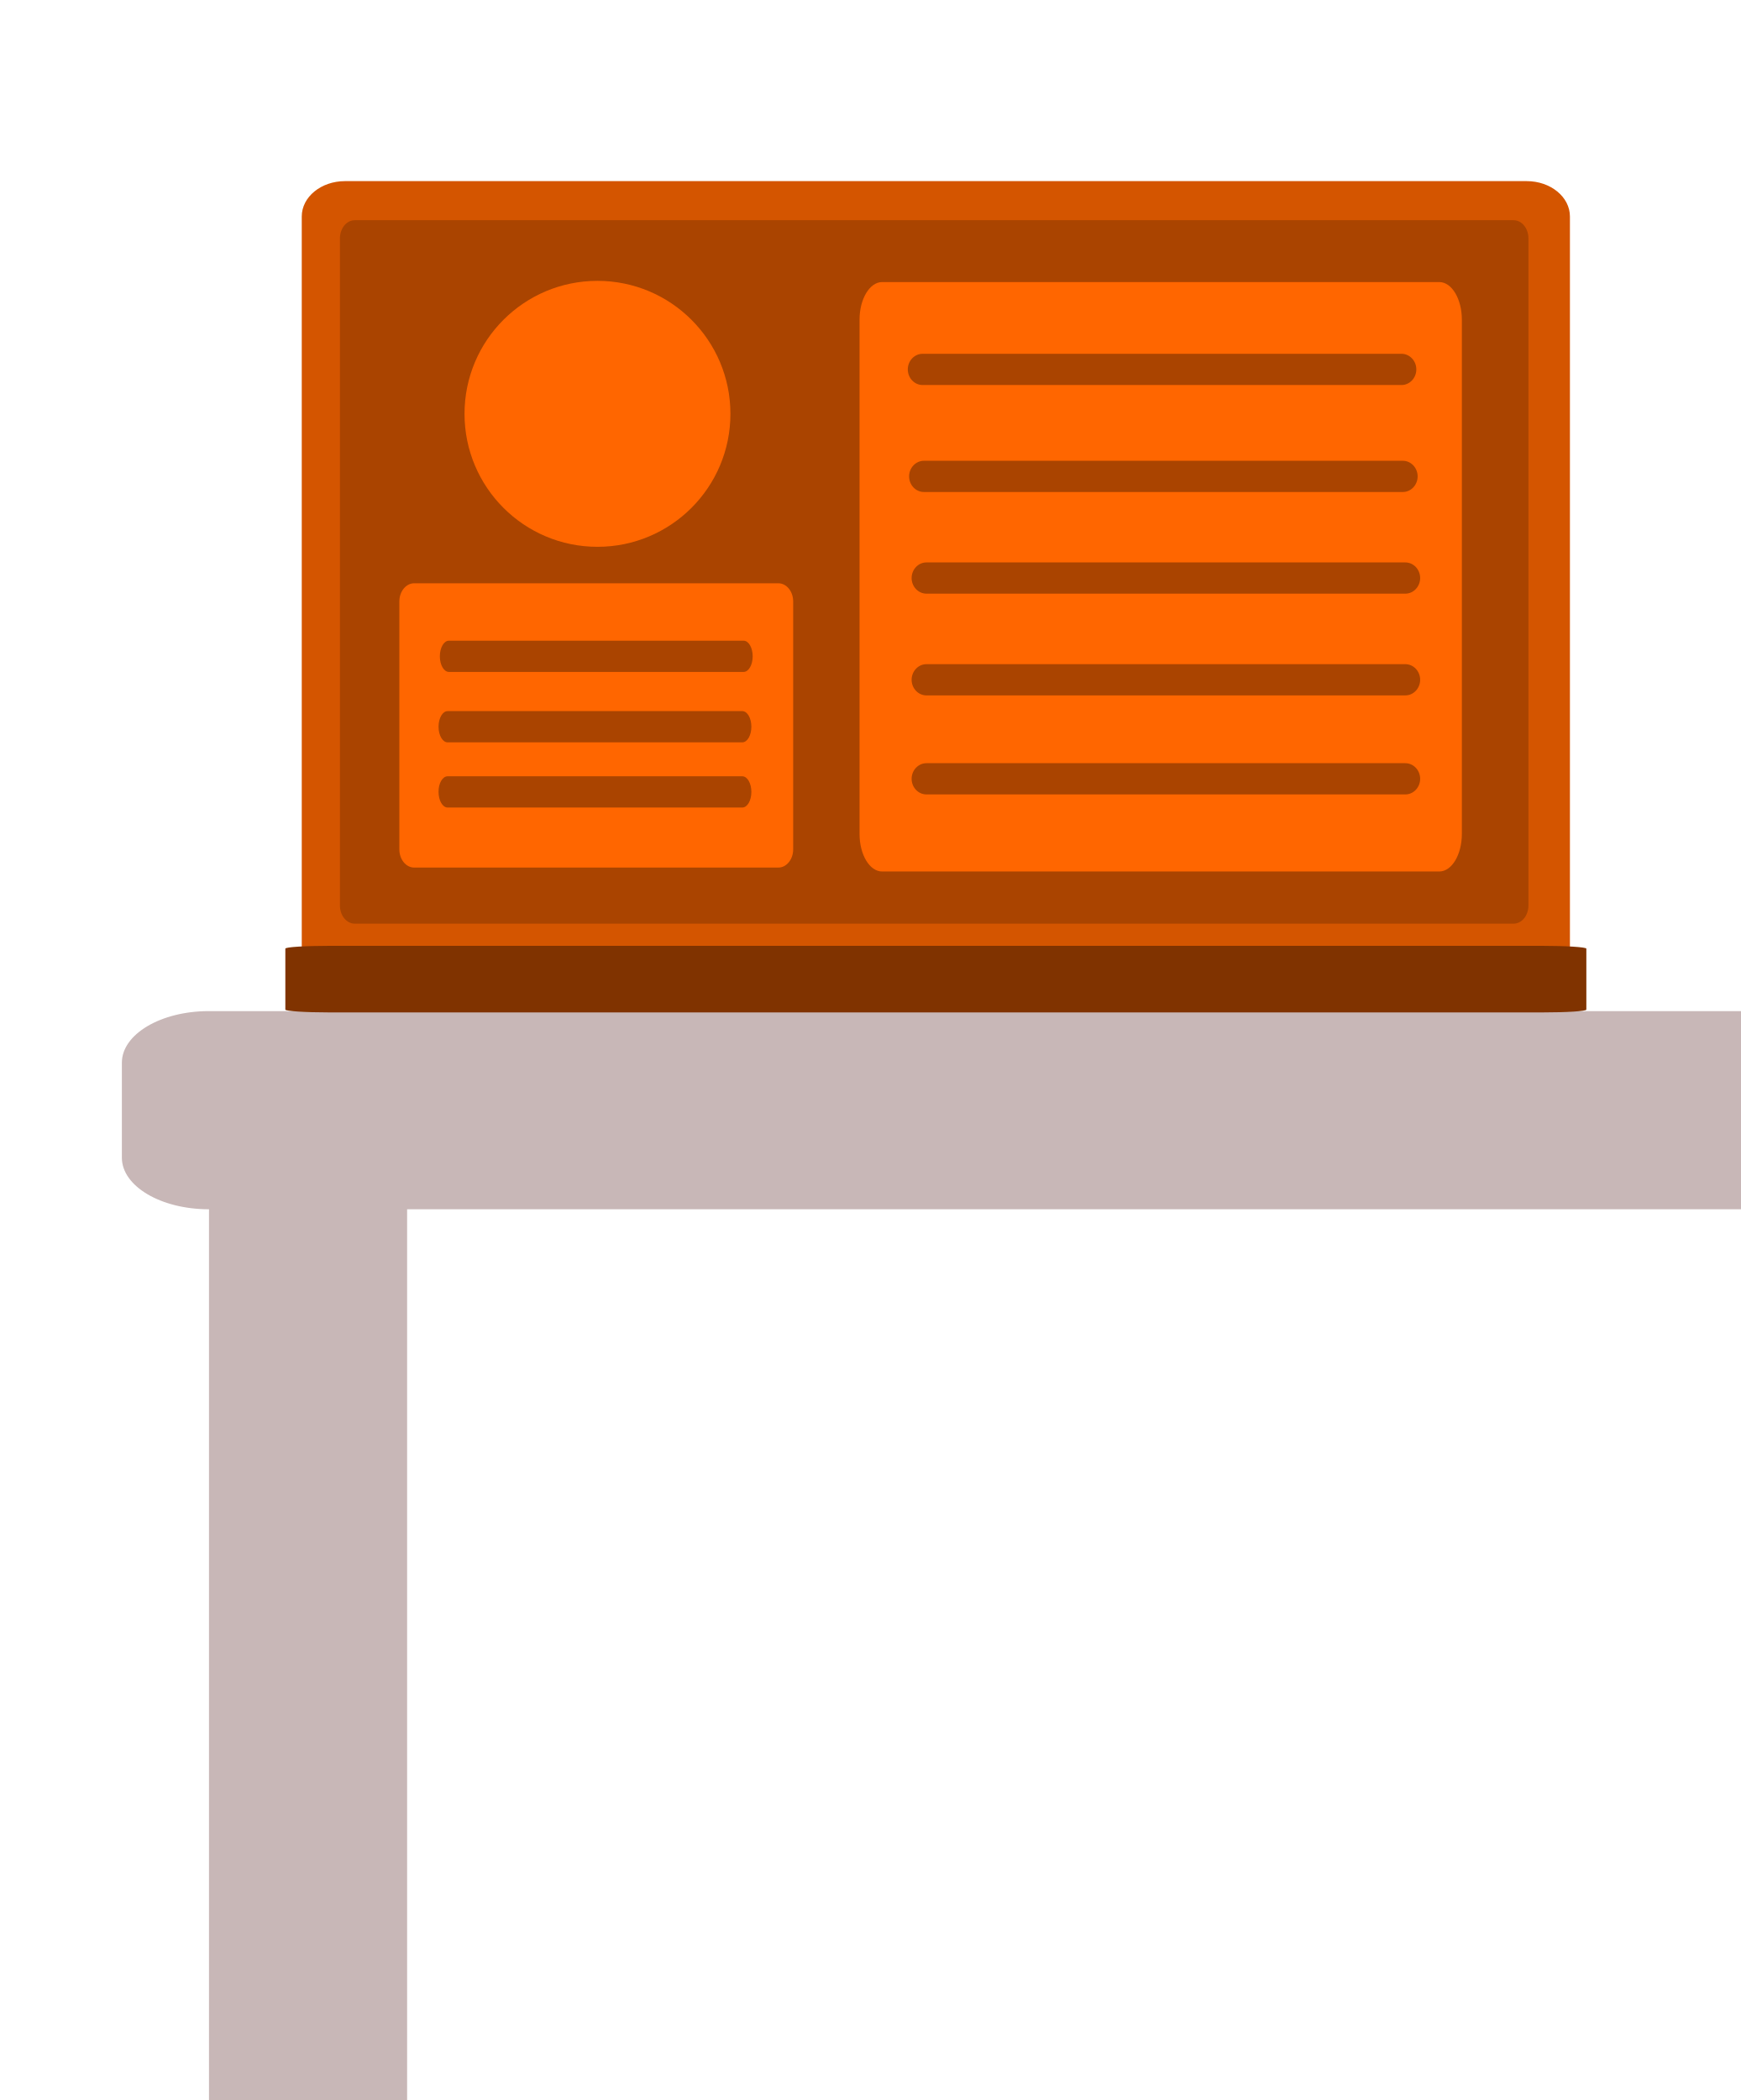
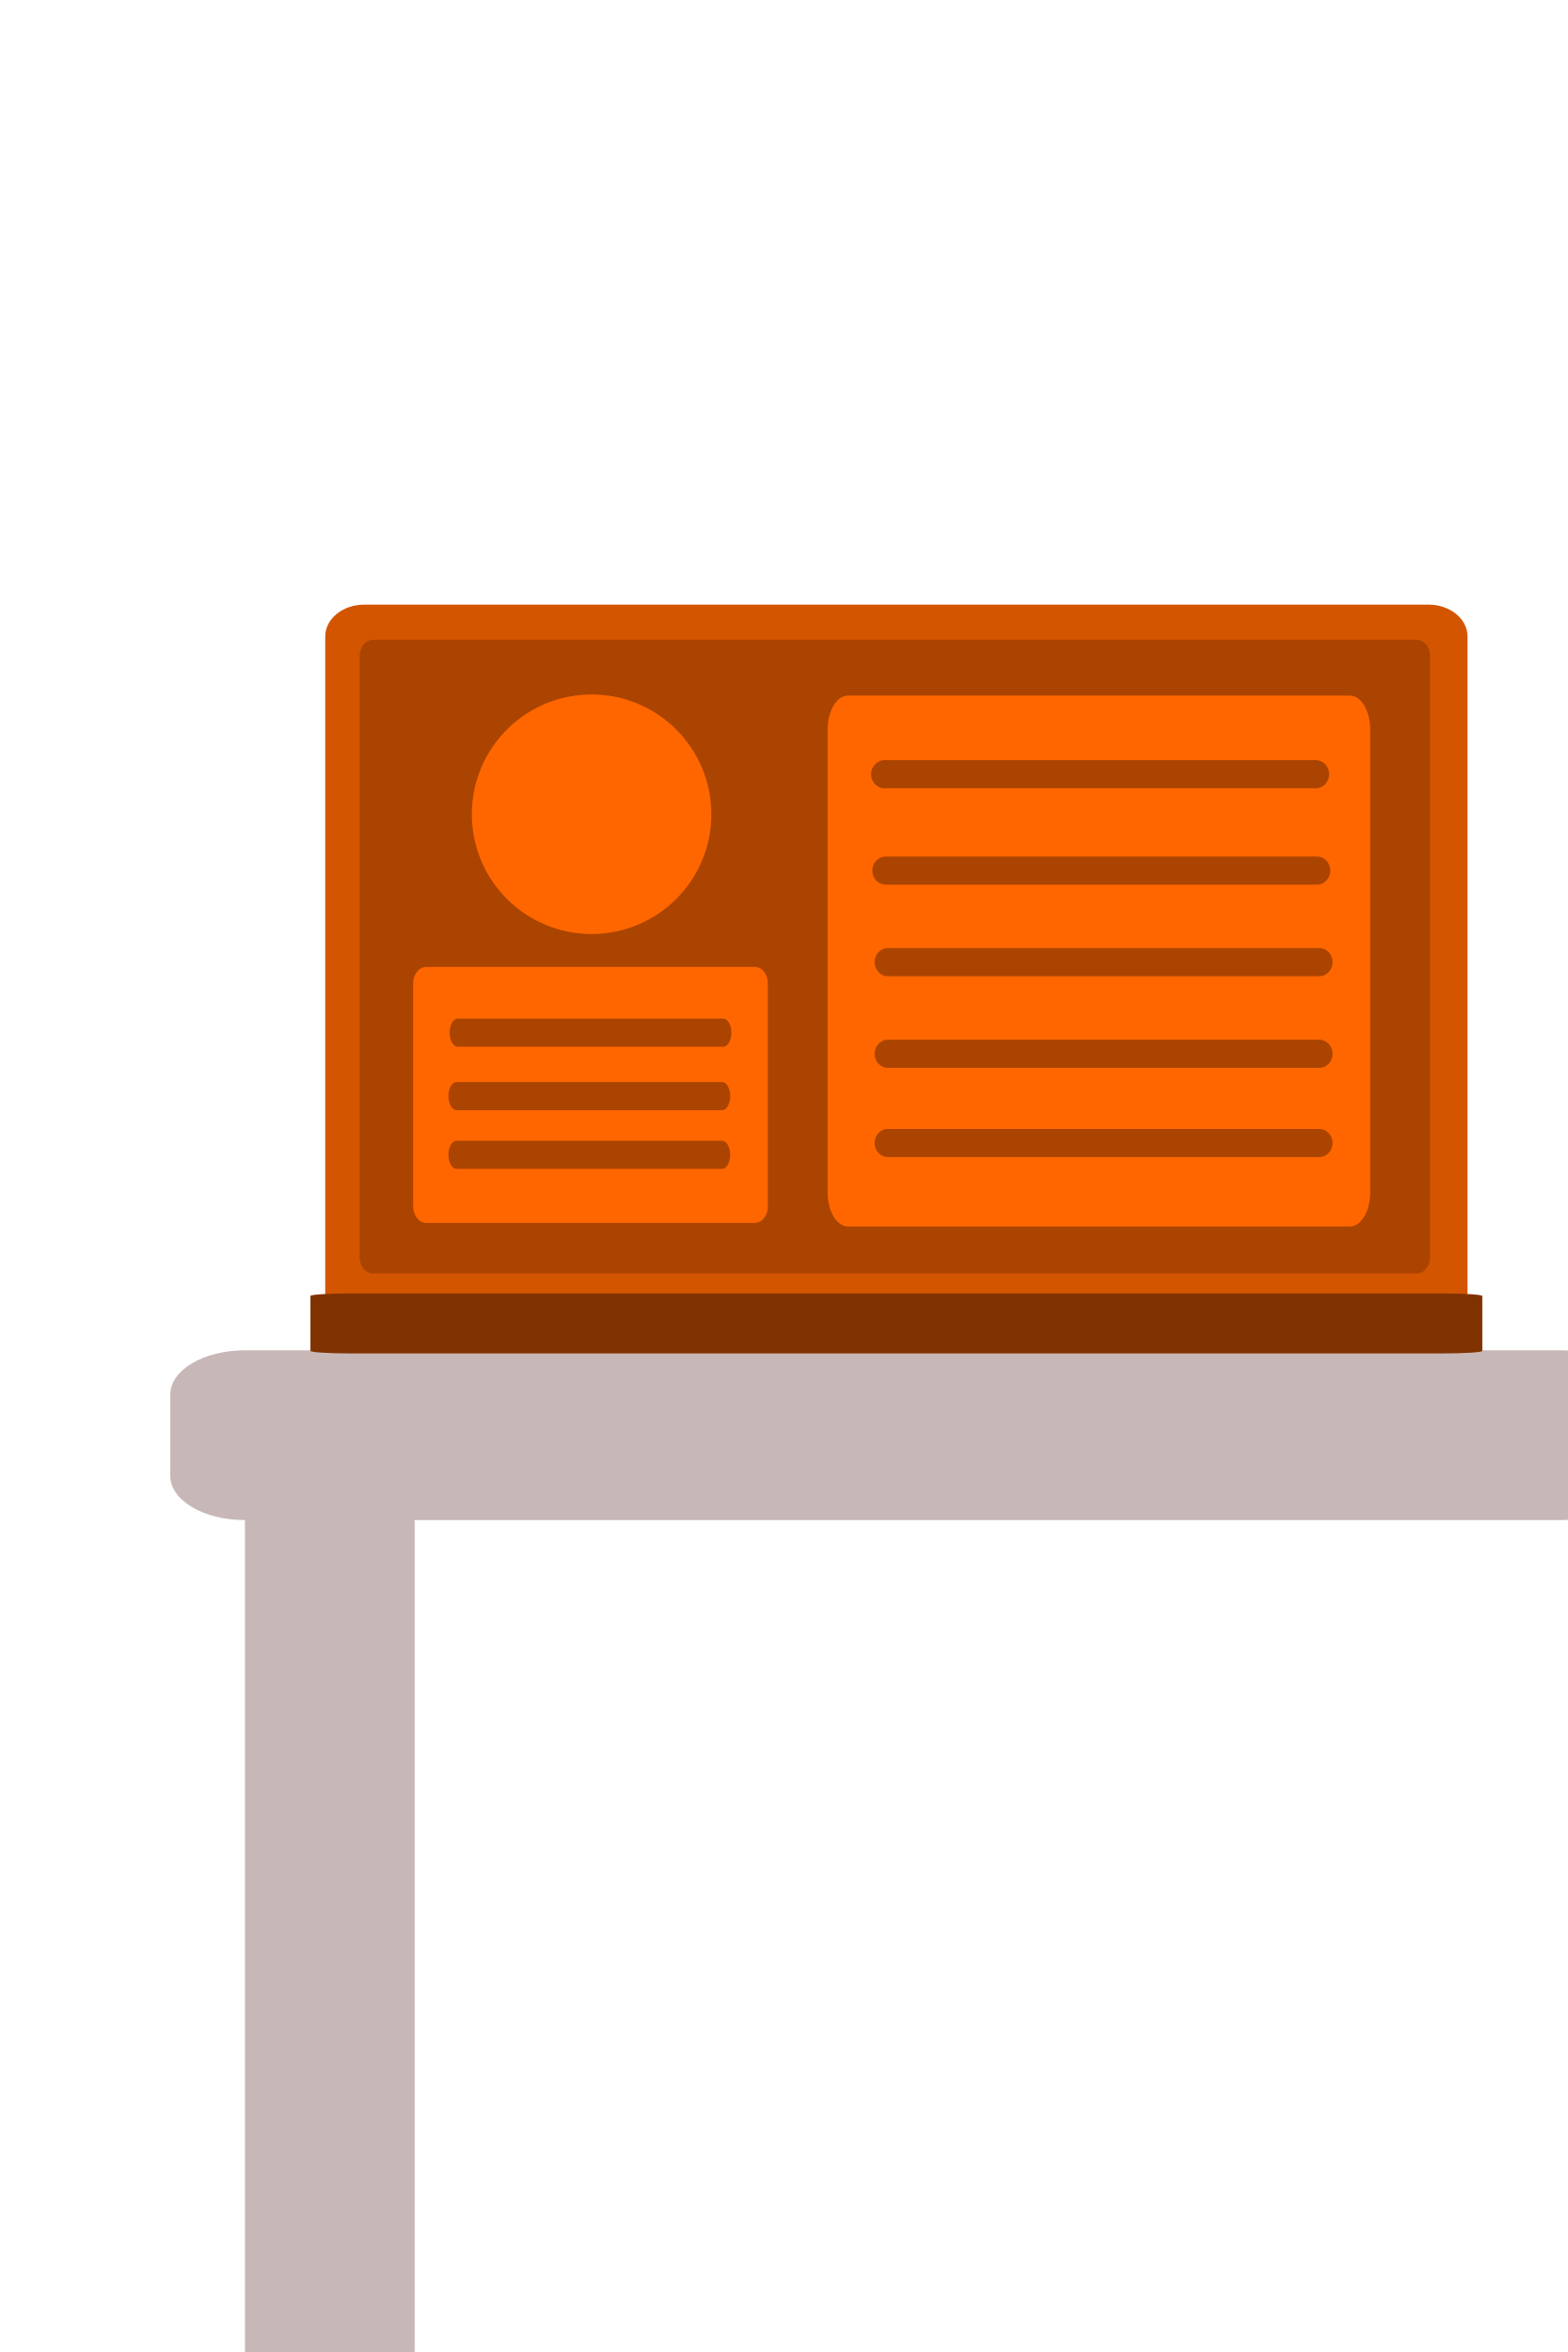
- <svg xmlns="http://www.w3.org/2000/svg" version="1.1" id="Layer_1" x="0px" y="0px" viewBox="0 0 1728 2084.6" style="enable-background:new 0 0 1728 2084.6;" xml:space="preserve">
-   <style type="text/css">
- 	.st0{fill:#C8B7B7;}
- 	.st1{fill:#D45500;}
- 	.st2{fill:#803300;}
- 	.st3{fill:#AA4400;}
- 	.st4{fill:#FF6600;}
+ <svg xmlns="http://www.w3.org/2000/svg" version="1.1" id="Layer_1" x="0px" y="0px" viewBox="0 0 1728 2592" style="enable-background:new 0 0 1728 2592;" xml:space="preserve">
+   <defs id="defs27">
+     <path d="M0 .39h121.5V90H0z" id="a" />
+   </defs>
+   <style type="text/css" id="style2">
+ 	.st0{fill:#CCCCCC;}
+ 	.st1{fill:#FF6600;}
+ 	.st2{fill:#FF9933;}
+ 	.st3{fill:none;}
+ 	.st4{fill:#CC6600;}
+ 	.st5{font-family:'CourierNewPS-BoldMT';}
+ 	.st6{font-size:250px;}
</style>
-   <g>
-     <path class="st0" d="M207.3,1200.4h1524.3c47.6,0,86.3-22.9,86.3-51.2v-94.3c0-28.3-38.6-51.2-86.3-51.2H207.3   c-47.6,0-86.3,22.9-86.3,51.2v94.3C121,1177.5,159.7,1200.4,207.3,1200.4z" />
-     <path class="st0" d="M404.2,2162.5v-966.1c0-28.3-22.9-51.2-51.2-51.2h-94.3c-28.3,0-51.2,22.9-51.2,51.2v966.1   c0,28.3,22.9,51.2,51.2,51.2H353C381.3,2213.7,404.2,2190.8,404.2,2162.5z" />
-     <path class="st1" d="M342.5,179.8h1173.3c23.7,0,42.9,15.7,42.9,35.1V969c0,19.4-19.2,35.1-42.9,35.1H342.5   c-23.7,0-42.9-15.7-42.9-35.1V214.9C299.6,195.5,318.8,179.8,342.5,179.8z" />
-     <path class="st2" d="M327.3,938.9H1531c24.3,0,44,1.3,44,2.8v60.5c0,1.6-19.7,2.8-44,2.8H327.3c-24.3,0-44-1.3-44-2.8v-60.5   C283.3,940.1,303,938.9,327.3,938.9z" />
-     <path class="st3" d="M352.2,218.6h1150.6c8.1,0,14.7,8.1,14.7,18v662.3c0,9.9-6.6,18-14.7,18H352.2c-8.1,0-14.7-8.1-14.7-18V236.5   C337.6,226.6,344.1,218.6,352.2,218.6z" />
-     <circle class="st4" cx="593.2" cy="410.8" r="132" />
-     <path class="st4" d="M411.2,579h361.6c8.1,0,14.7,8.1,14.7,18v246.2c0,9.9-6.6,18-14.7,18H411.2c-8.1,0-14.7-8.1-14.7-18V597   C396.5,587.1,403.1,579,411.2,579z" />
-     <path class="st4" d="M875.8,280H1429c12.4,0,22.4,16.7,22.4,37.3v510.5c0,20.6-10,37.3-22.4,37.3H875.8   c-12.4,0-22.4-16.7-22.4-37.3V317.3C853.4,296.7,863.5,280,875.8,280z" />
-     <path class="st3" d="M445.7,636h292.6c5,0,9,7,9,15.5s-4,15.5-9,15.5H445.7c-5,0-9-7-9-15.5S440.7,636,445.7,636z" />
-     <path class="st3" d="M916,351.2h475.5c8.1,0,14.7,7,14.7,15.5s-6.6,15.5-14.7,15.5H916c-8.1,0-14.7-7-14.7-15.5   S907.9,351.2,916,351.2z" />
-     <path class="st3" d="M917.3,457.4h475.5c8.1,0,14.7,7,14.7,15.5s-6.6,15.5-14.7,15.5H917.3c-8.1,0-14.7-7-14.7-15.5   S909.2,457.4,917.3,457.4z" />
-     <path class="st3" d="M919.8,558.3h475.5c8.1,0,14.7,7,14.7,15.5s-6.6,15.5-14.7,15.5H919.8c-8.1,0-14.7-7-14.7-15.5   S911.7,558.3,919.8,558.3z" />
-     <path class="st3" d="M919.8,659.3h475.5c8.1,0,14.7,7,14.7,15.5s-6.6,15.5-14.7,15.5H919.8c-8.1,0-14.7-7-14.7-15.5   S911.7,659.3,919.8,659.3z" />
-     <path class="st3" d="M919.8,757.6h475.5c8.1,0,14.7,7,14.7,15.5s-6.6,15.5-14.7,15.5H919.8c-8.1,0-14.7-7-14.7-15.5   S911.7,757.6,919.8,757.6z" />
-     <path class="st3" d="M444.4,705.9H737c5,0,9,7,9,15.5s-4,15.5-9,15.5H444.4c-5,0-9-7-9-15.5S439.4,705.9,444.4,705.9z" />
-     <path class="st3" d="M444.4,770.6H737c5,0,9,7,9,15.5c0,8.6-4,15.5-9,15.5H444.4c-5,0-9-7-9-15.5   C435.3,777.5,439.4,770.6,444.4,770.6z" />
+   <path class="st0" d="M187.7,1626.5v-89.7c0-26.9,36.8-48.7,82.1-48.7h1450.3c45.4,0,82.1,21.8,82.1,48.7v89.7  c0,26.9-36.8,48.7-82.1,48.7H269.8C224.5,1675.2,187.7,1653.4,187.7,1626.5z" id="path4" style="fill:#c8b7b7" />
+   <path class="st0" d="M408.4,2639.3h-89.7c-26.9,0-48.7-21.8-48.7-48.7v-919.2c0-26.9,21.8-48.7,48.7-48.7h89.7  c26.9,0,48.7,21.8,48.7,48.7v919.2C457.1,2617.5,435.3,2639.3,408.4,2639.3z" id="path6" style="fill:#c8b7b7" />
+   <g id="layer1">
+     <path class="st1" d="M 401.388,666.329 H 1574.688 c 23.7,0 42.9,15.7 42.9,35.1 V 1455.529 c 0,19.4 -19.2,35.1 -42.9,35.1 H 401.388 c -23.7,0 -42.9,-15.7 -42.9,-35.1 V 701.429 c 0,-19.4 19.2,-35.1 42.9,-35.1 z" id="path9" style="fill:#d45500" />
+     <path class="st2" d="M 386.188,1425.429 H 1589.888 c 24.3,0 44,1.3 44,2.8 v 60.5 c 0,1.6 -19.7,2.8 -44,2.8 H 386.188 c -24.3,0 -44,-1.3 -44,-2.8 v -60.5 c 0,-1.6 19.7,-2.8 44,-2.8 z" id="path11" style="fill:#803300" />
+     <path class="st3" d="M 411.088,705.129 H 1561.688 c 8.1,0 14.7,8.1 14.7,18 V 1385.429 c 0,9.9 -6.6,18 -14.7,18 H 411.088 c -8.1,0 -14.7,-8.1 -14.7,-18 V 723.029 c 0.1,-9.9 6.6,-17.9 14.7,-17.9 z" id="path13" style="fill:#aa4400" />
+     <circle class="st4" cx="652.088" cy="897.329" r="132" id="circle15" style="fill:#ff6600" />
+     <path class="st4" d="m 470.088,1065.529 h 361.6 c 8.1,0 14.7,8.1 14.7,18 v 246.2 c 0,9.9 -6.6,18 -14.7,18 h -361.6 c -8.1,0 -14.7,-8.1 -14.7,-18 v -246.2 c 0,-9.9 6.6,-18 14.7,-18 z" id="path17" style="fill:#ff6600" />
+     <path class="st4" d="m 934.688,766.529 h 553.2 c 12.4,0 22.4,16.7 22.4,37.3 V 1314.329 c 0,20.6 -10,37.3 -22.4,37.3 H 934.688 c -12.4,0 -22.4,-16.7 -22.4,-37.3 V 803.829 c 0,-20.6 10.1,-37.3 22.4,-37.3 z" id="path19" style="fill:#ff6600" />
+     <path class="st3" d="m 504.588,1122.529 h 292.6 c 5,0 9,7 9,15.5 0,8.5 -4,15.5 -9,15.5 h -292.6 c -5,0 -9,-7 -9,-15.5 0,-8.5 4,-15.5 9,-15.5 z" id="path21" style="fill:#aa4400" />
+     <path class="st3" d="m 974.888,837.729 h 475.5 c 8.1,0 14.7,7 14.7,15.5 0,8.5 -6.6,15.5 -14.7,15.5 H 974.888 c -8.1,0 -14.7,-7 -14.7,-15.5 0,-8.5 6.6,-15.5 14.7,-15.5 z" id="path23" style="fill:#aa4400" />
+     <path class="st3" d="m 976.188,943.929 h 475.5 c 8.1,0 14.7,7 14.7,15.5 0,8.5 -6.6,15.5 -14.7,15.5 H 976.188 c -8.1,0 -14.7,-7 -14.7,-15.5 0,-8.5 6.6,-15.5 14.7,-15.5 z" id="path25" style="fill:#aa4400" />
+     <path class="st3" d="m 978.688,1044.829 h 475.5 c 8.1,0 14.7,7 14.7,15.5 0,8.5 -6.6,15.5 -14.7,15.5 H 978.688 c -8.1,0 -14.7,-7 -14.7,-15.5 0,-8.5 6.6,-15.5 14.7,-15.5 z" id="path27" style="fill:#aa4400" />
+     <path class="st3" d="m 978.688,1145.829 h 475.5 c 8.1,0 14.7,7 14.7,15.5 0,8.5 -6.6,15.5 -14.7,15.5 H 978.688 c -8.1,0 -14.7,-7 -14.7,-15.5 0,-8.5 6.6,-15.5 14.7,-15.5 z" id="path29" style="fill:#aa4400" />
+     <path class="st3" d="m 978.688,1244.129 h 475.5 c 8.1,0 14.7,7 14.7,15.5 0,8.5 -6.6,15.5 -14.7,15.5 H 978.688 c -8.1,0 -14.7,-7 -14.7,-15.5 0,-8.5 6.6,-15.5 14.7,-15.5 z" id="path31" style="fill:#aa4400" />
+     <path class="st3" d="m 503.288,1192.429 h 292.6 c 5,0 9,7 9,15.5 0,8.5 -4,15.5 -9,15.5 h -292.6 c -5,0 -9,-7 -9,-15.5 0,-8.5 4,-15.5 9,-15.5 z" id="path33" style="fill:#aa4400" />
+     <path class="st3" d="m 503.288,1257.129 h 292.6 c 5,0 9,7 9,15.5 0,8.6 -4,15.5 -9,15.5 h -292.6 c -5,0 -9,-7 -9,-15.5 -0.1,-8.6 4,-15.5 9,-15.5 z" id="path35" style="fill:#aa4400" />
  </g>
+   <g id="layer2" />
</svg>
